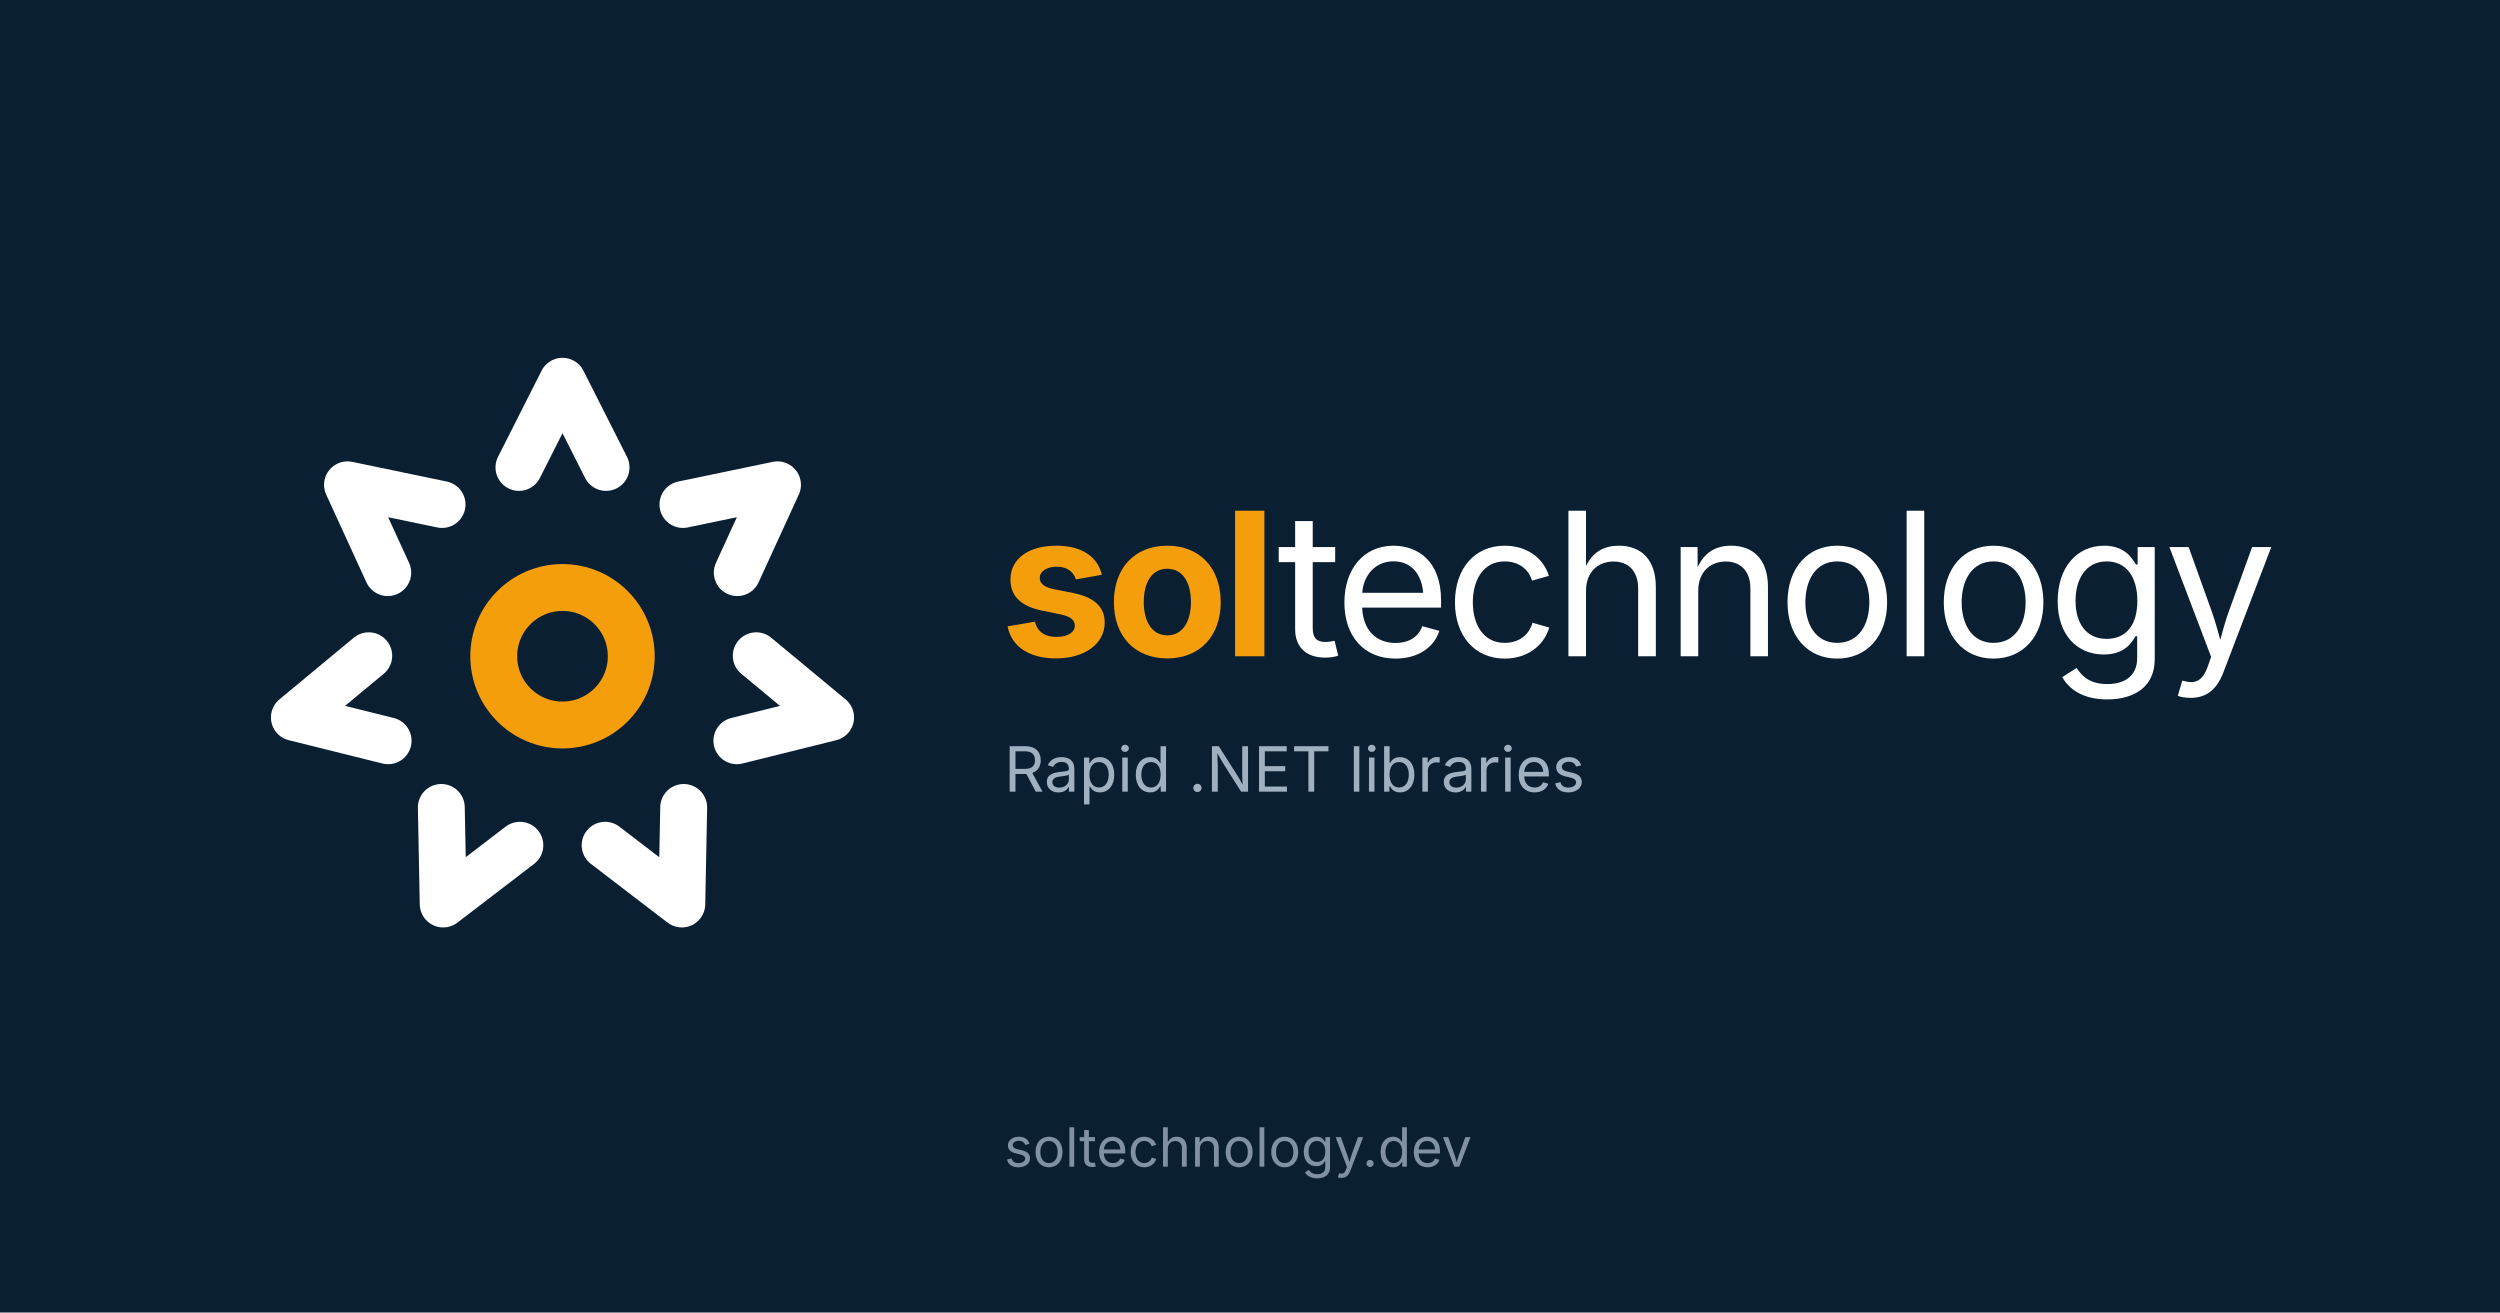
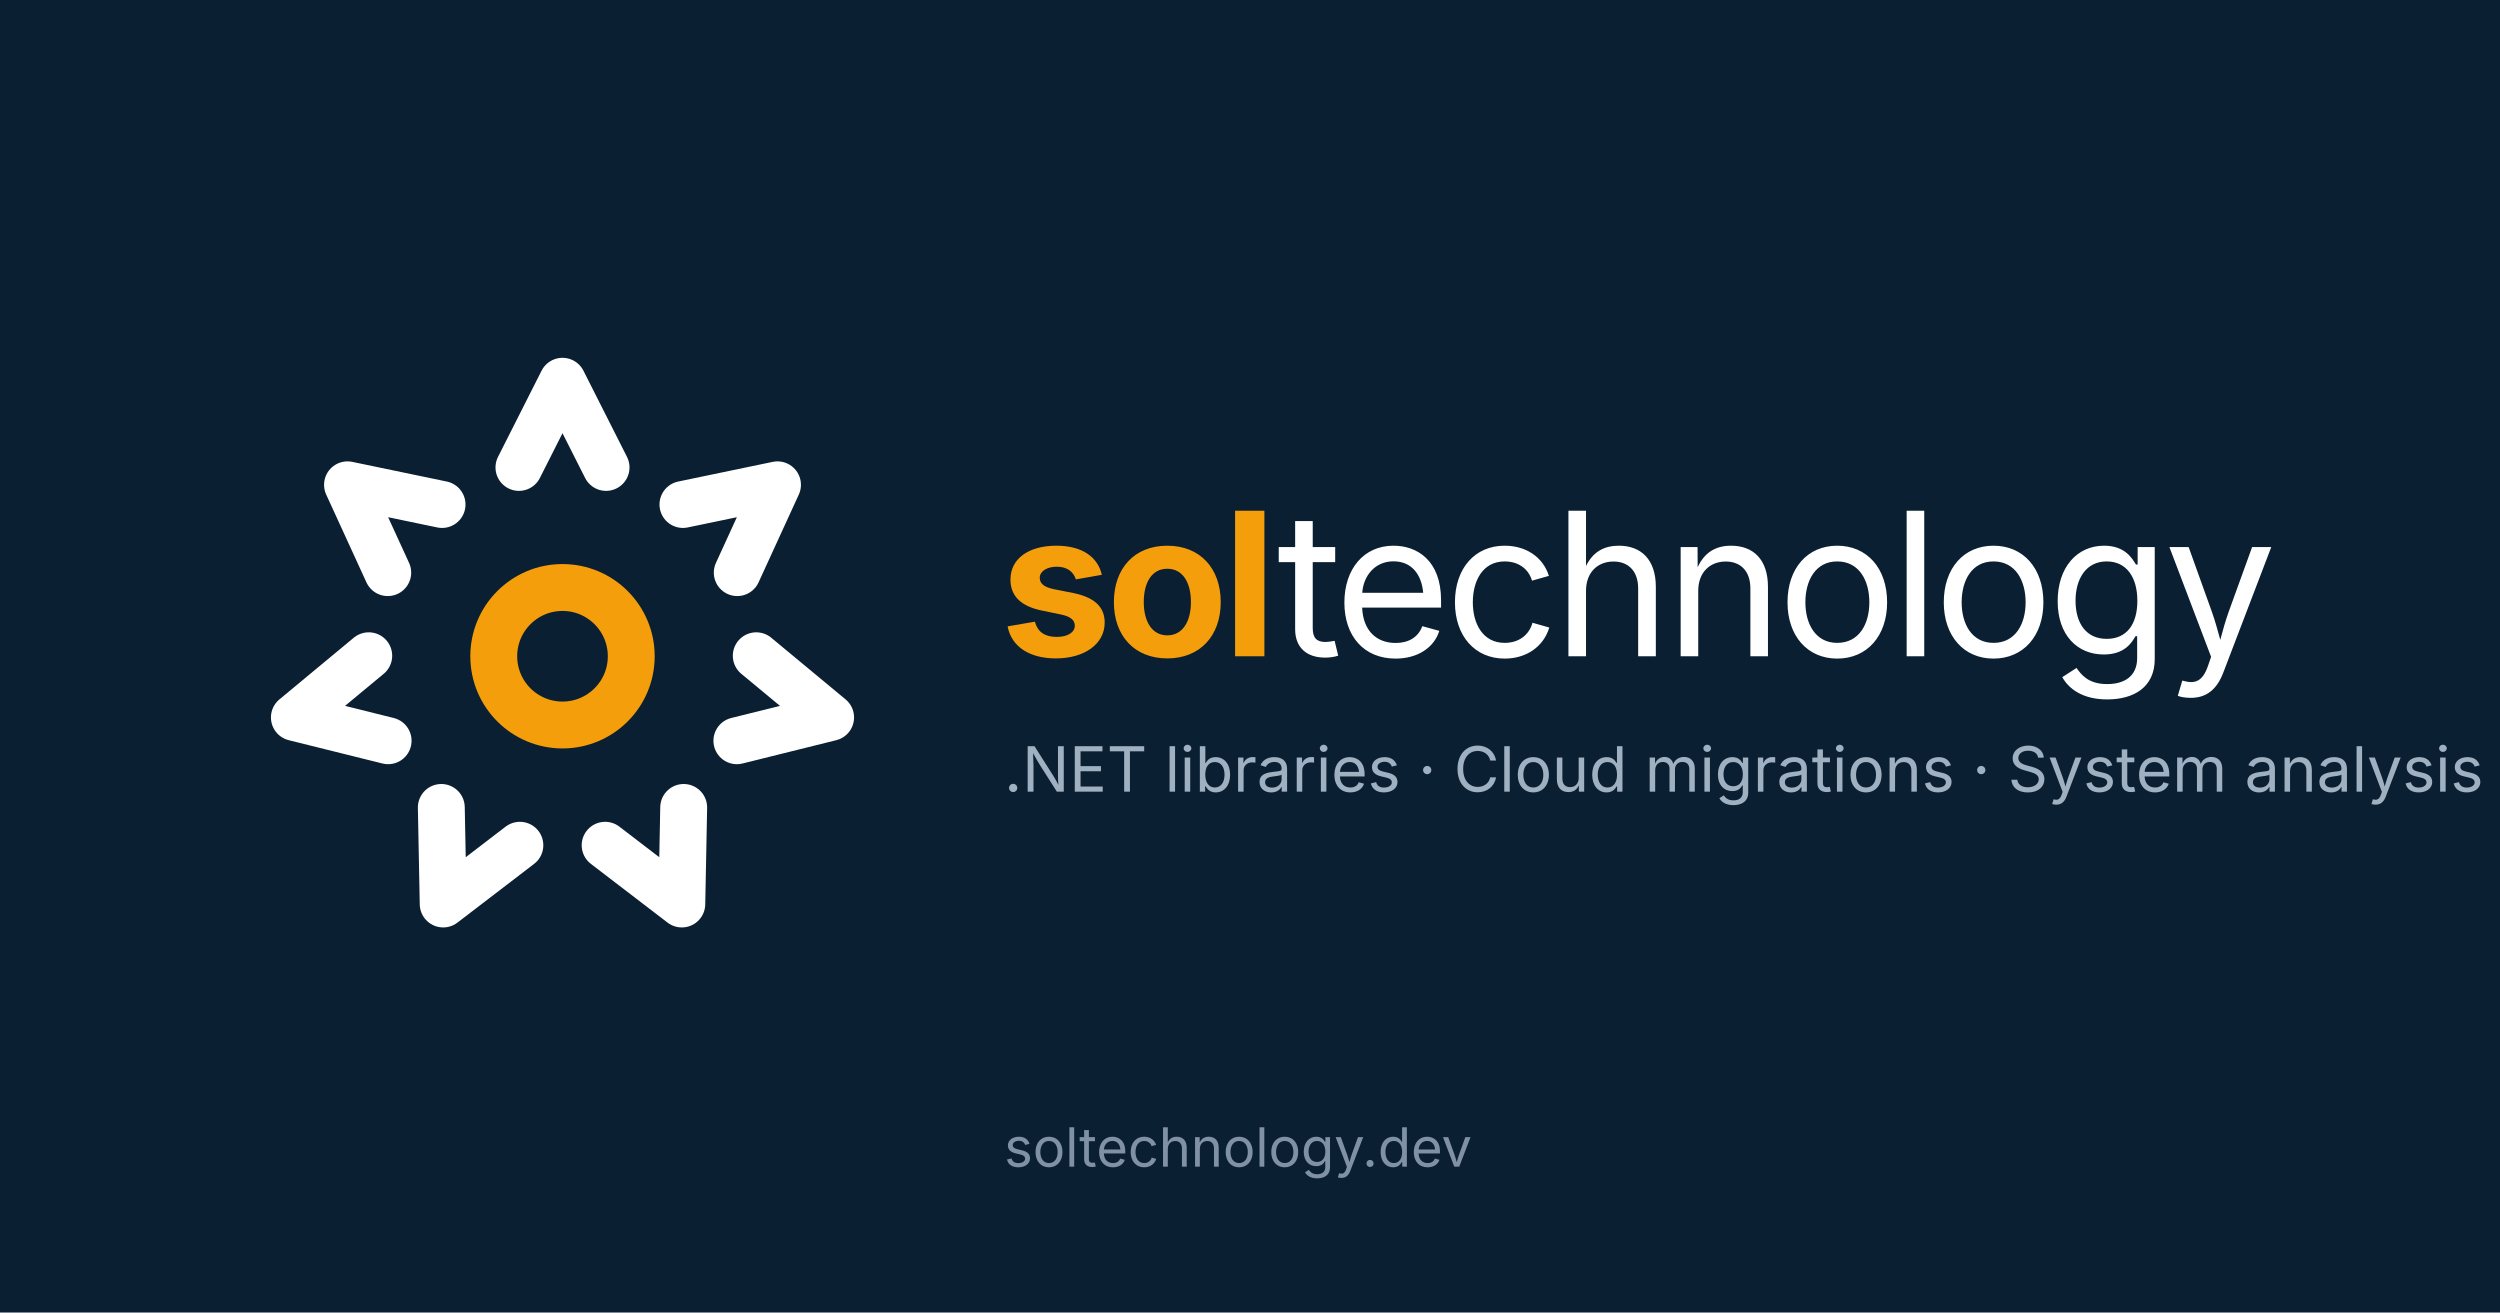
<svg xmlns="http://www.w3.org/2000/svg" viewBox="0 0 1200 630" width="1200" height="630">
  <rect width="1200" height="630" fill="#0B1F33" />
  <g transform="translate(120,165) scale(3)">
    <polyline points="43.03,19.79 50.00,6.00 56.97,19.79" fill="none" stroke="#FFFFFF" stroke-width="7.5" stroke-linecap="round" stroke-linejoin="round" />
    <polyline points="69.27,25.72 84.40,22.57 77.96,36.62" fill="none" stroke="#FFFFFF" stroke-width="7.5" stroke-linecap="round" stroke-linejoin="round" />
    <polyline points="81.00,49.92 92.90,59.79 77.90,63.52" fill="none" stroke="#FFFFFF" stroke-width="7.5" stroke-linecap="round" stroke-linejoin="round" />
    <polyline points="69.39,74.19 69.09,89.64 56.82,80.24" fill="none" stroke="#FFFFFF" stroke-width="7.5" stroke-linecap="round" stroke-linejoin="round" />
    <polyline points="43.18,80.24 30.91,89.64 30.61,74.19" fill="none" stroke="#FFFFFF" stroke-width="7.5" stroke-linecap="round" stroke-linejoin="round" />
    <polyline points="22.10,63.52 7.10,59.79 19.00,49.92" fill="none" stroke="#FFFFFF" stroke-width="7.5" stroke-linecap="round" stroke-linejoin="round" />
    <polyline points="22.04,36.62 15.60,22.57 30.73,25.72" fill="none" stroke="#FFFFFF" stroke-width="7.5" stroke-linecap="round" stroke-linejoin="round" />
    <circle cx="50" cy="50" r="11" fill="none" stroke="#F59E0B" stroke-width="7.5" />
  </g>
  <text x="480" y="315" font-family="Inter, 'SF Pro Display', 'Helvetica Neue', Arial, sans-serif" font-size="96" font-weight="700" letter-spacing="-2.9" fill="#F59E0B">sol<tspan font-weight="400" fill="#FFFFFF">technology</tspan>
  </text>
-   <text x="482" y="380" font-family="Inter, 'SF Pro Display', 'Helvetica Neue', Arial, sans-serif" font-size="30" fill="#9FB0C0">Rapid .NET libraries</text>
+   <text x="482" y="380" font-family="Inter, 'SF Pro Display', 'Helvetica Neue', Arial, sans-serif" font-size="30" fill="#9FB0C0">.NET libraries · Cloud migrations · System analysis</text>
  <text x="482" y="560" font-family="Inter, 'SF Pro Display', 'Helvetica Neue', Arial, sans-serif" font-size="26" fill="#7F91A3">soltechnology.dev</text>
</svg>
